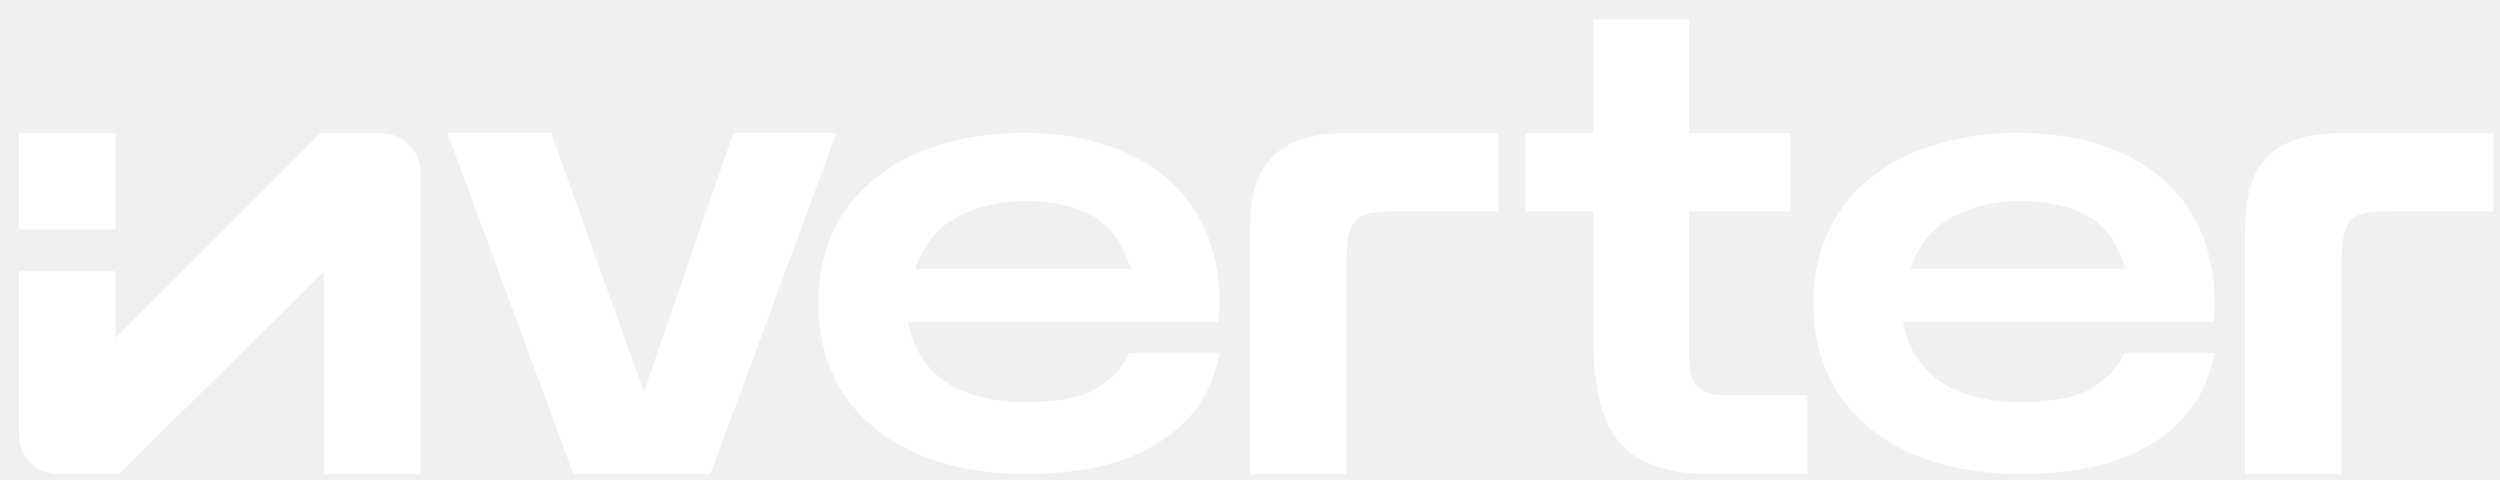
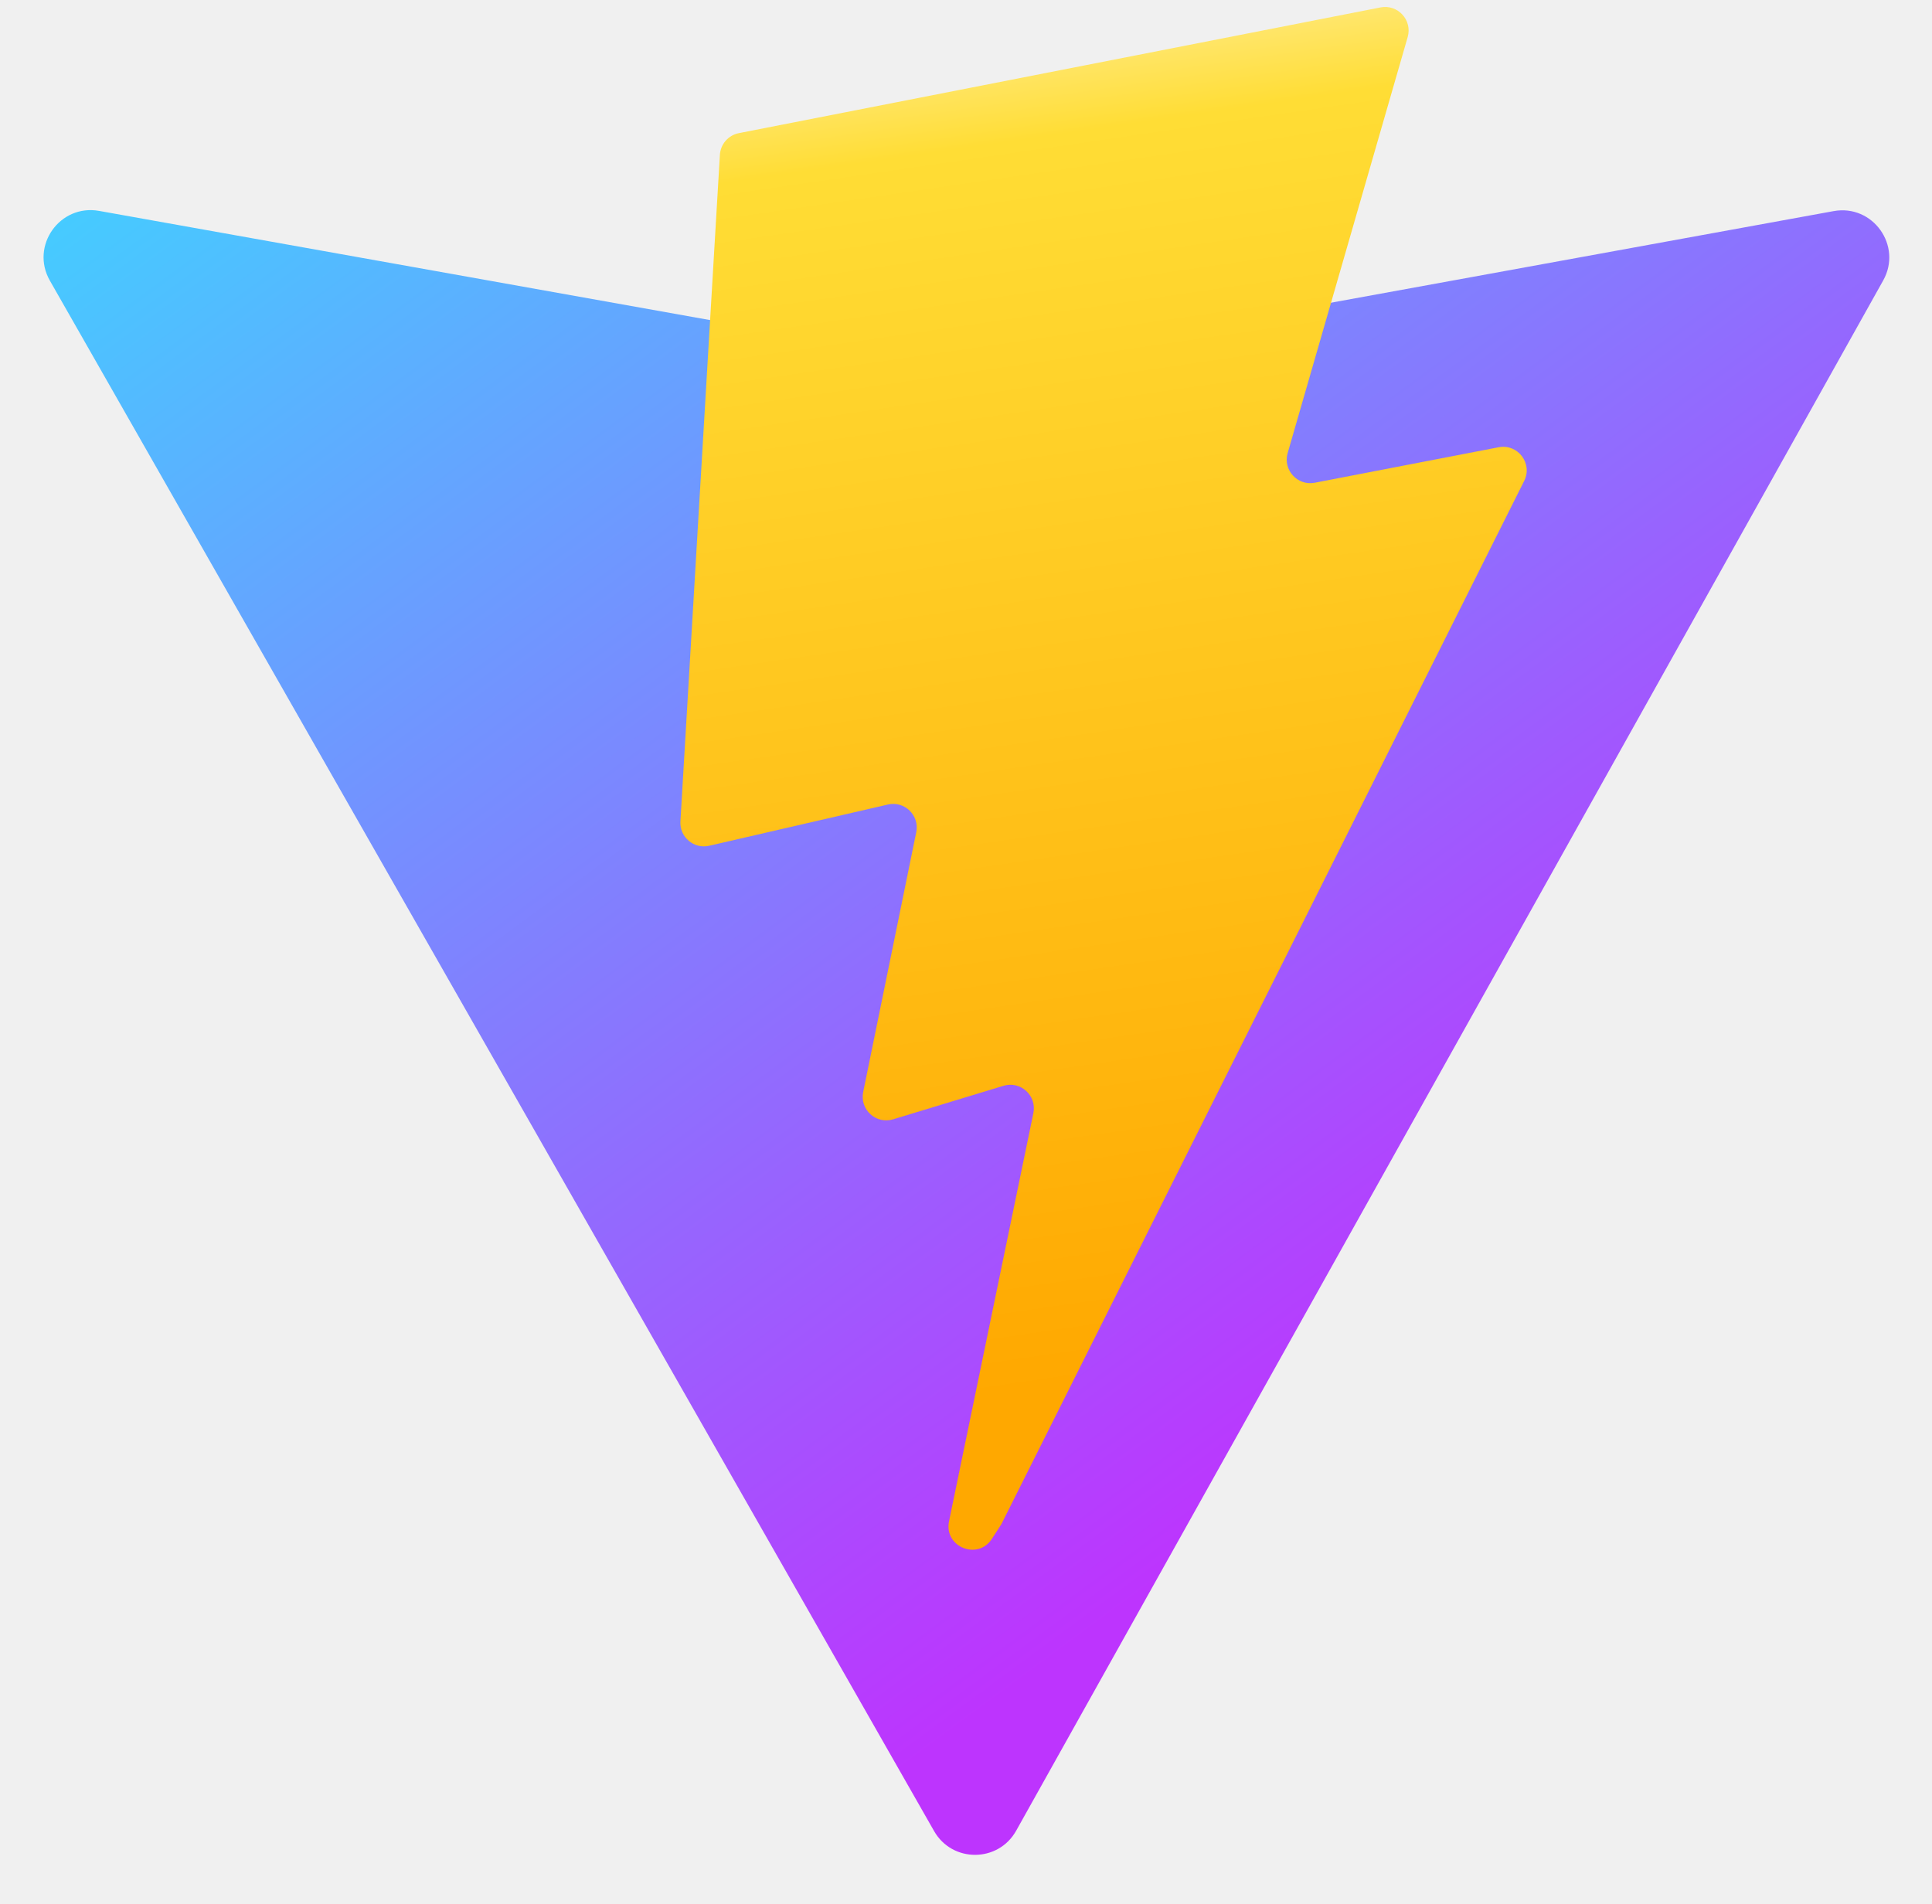
- <svg xmlns="http://www.w3.org/2000/svg" width="120" height="23" viewBox="0 0 120 23" fill="none">
-   <g clip-path="url(#clip0_670_1059)">
-     <path d="M5.541 16.228L15.385 6.392H18.291C19.332 6.392 20.177 7.237 20.177 8.278V22.761H15.547V13.048L5.703 22.761H2.798C1.756 22.761 0.911 21.916 0.911 20.875L0.911 13.019H5.541L5.541 16.228Z" fill="white" />
-     <path d="M35.2 6.378L30.905 18.805L26.459 6.378H21.472L27.527 22.761H34.099L40.154 6.378H35.2Z" fill="white" />
-     <path d="M71.919 10.148H66.802C64.99 10.148 64.633 10.537 64.633 12.77V22.761H60.003V11.022C60.003 7.849 61.331 6.392 64.633 6.392H71.919V10.148Z" fill="white" />
-     <path d="M119.678 10.148H114.562C112.749 10.148 112.393 10.537 112.393 12.77V22.761H107.763V11.022C107.763 7.849 109.091 6.392 112.393 6.392H119.678V10.148Z" fill="white" />
-     <path d="M82.83 18.973C81.826 18.973 81.082 18.682 81.082 17.257V10.148H85.939V6.392H81.082V0.938H76.484V6.392H73.215V10.148H76.484V16.222C76.484 20.56 77.682 22.762 82.183 22.762H86.749V18.973H82.83Z" fill="white" />
-     <path d="M52.362 18.786C51.552 19.171 50.387 19.298 49.123 19.298C47.829 19.298 46.274 18.978 45.367 18.306C44.429 17.667 43.813 16.707 43.586 15.459H58.481C58.513 15.044 58.545 15.044 58.545 14.563C58.545 9.063 54.432 6.377 49.123 6.377C43.814 6.377 39.28 9.031 39.28 14.563C39.28 20.096 43.813 22.75 49.123 22.75C51.358 22.75 53.364 22.462 55.048 21.566C56.73 20.704 58.119 19.269 58.542 16.941H54.206C53.794 17.858 53.077 18.43 52.359 18.785L52.362 18.786ZM45.206 10.92C46.243 10.024 47.958 9.641 49.156 9.641C50.451 9.641 51.811 9.929 52.621 10.473C53.431 11.016 53.916 11.752 54.272 12.904H43.932C44.206 12.106 44.634 11.433 45.206 10.921V10.92Z" fill="white" />
-     <path d="M100.121 18.786C99.311 19.171 98.146 19.298 96.883 19.298C95.588 19.298 94.034 18.978 93.127 18.306C92.189 17.667 91.573 16.707 91.346 15.459H106.24C106.273 15.044 106.304 15.044 106.304 14.563C106.304 9.063 102.192 6.377 96.883 6.377C91.574 6.377 87.04 9.031 87.04 14.563C87.04 20.096 91.573 22.75 96.883 22.75C99.117 22.75 101.124 22.462 102.808 21.566C104.489 20.704 105.879 19.269 106.302 16.941H101.965C101.553 17.858 100.837 18.43 100.119 18.785L100.121 18.786ZM92.966 10.92C94.002 10.024 95.718 9.641 96.916 9.641C98.21 9.641 99.571 9.929 100.381 10.473C101.191 11.016 101.676 11.752 102.032 12.904H91.692C91.966 12.106 92.394 11.433 92.966 10.921V10.92Z" fill="white" />
-     <rect x="0.911" y="6.392" width="4.63" height="4.63" fill="white" />
-   </g>
+ <svg xmlns="http://www.w3.org/2000/svg" width="410" height="404" viewBox="0 0 410 404" fill="none">
+   <path d="M399.641 59.525L215.643 388.545C211.844 395.338 202.084 395.378 198.228 388.618L10.582 59.556C6.381 52.19 12.68 43.267 21.028 44.759L205.223 77.682C206.398 77.892 207.601 77.89 208.776 77.676L389.119 44.806C397.439 43.289 403.768 52.143 399.641 59.525Z" fill="url(#paint0_linear)" />
+   <path d="M292.965 1.574L156.801 28.255C154.563 28.694 152.906 30.59 152.771 32.866L144.395 174.33C144.198 177.662 147.258 180.248 150.51 179.498L188.42 170.749C191.967 169.931 195.172 173.055 194.443 176.622L183.18 231.775C182.422 235.487 185.907 238.661 189.532 237.56L212.947 230.446C216.577 229.344 220.065 232.527 219.297 236.242L201.398 322.875C200.278 328.294 207.486 331.249 210.492 326.603L212.5 323.5L323.454 102.072C325.312 98.365 322.108 94.137 318.036 94.923L279.014 102.454C275.347 103.161 272.227 99.746 273.262 96.158L298.731 7.867C299.767 4.273 296.636 0.855 292.965 1.574Z" fill="url(#paint1_linear)" />
  <defs>
-     <clipPath id="clip0_670_1059">
-       <rect width="118.767" height="21.823" fill="white" transform="translate(0.911377 0.938477)" />
-     </clipPath>
+     <linearGradient id="paint0_linear" x1="6" y1="33" x2="235" y2="344" gradientUnits="userSpaceOnUse">
+       <stop stop-color="#41D1FF" />
+       <stop offset="1" stop-color="#BD34FE" />
+     </linearGradient>
+     <linearGradient id="paint1_linear" x1="194.651" y1="8.818" x2="236.076" y2="292.989" gradientUnits="userSpaceOnUse">
+       <stop stop-color="#FFEA83" />
+       <stop offset="0.083" stop-color="#FFDD35" />
+       <stop offset="1" stop-color="#FFA800" />
+     </linearGradient>
  </defs>
</svg>
